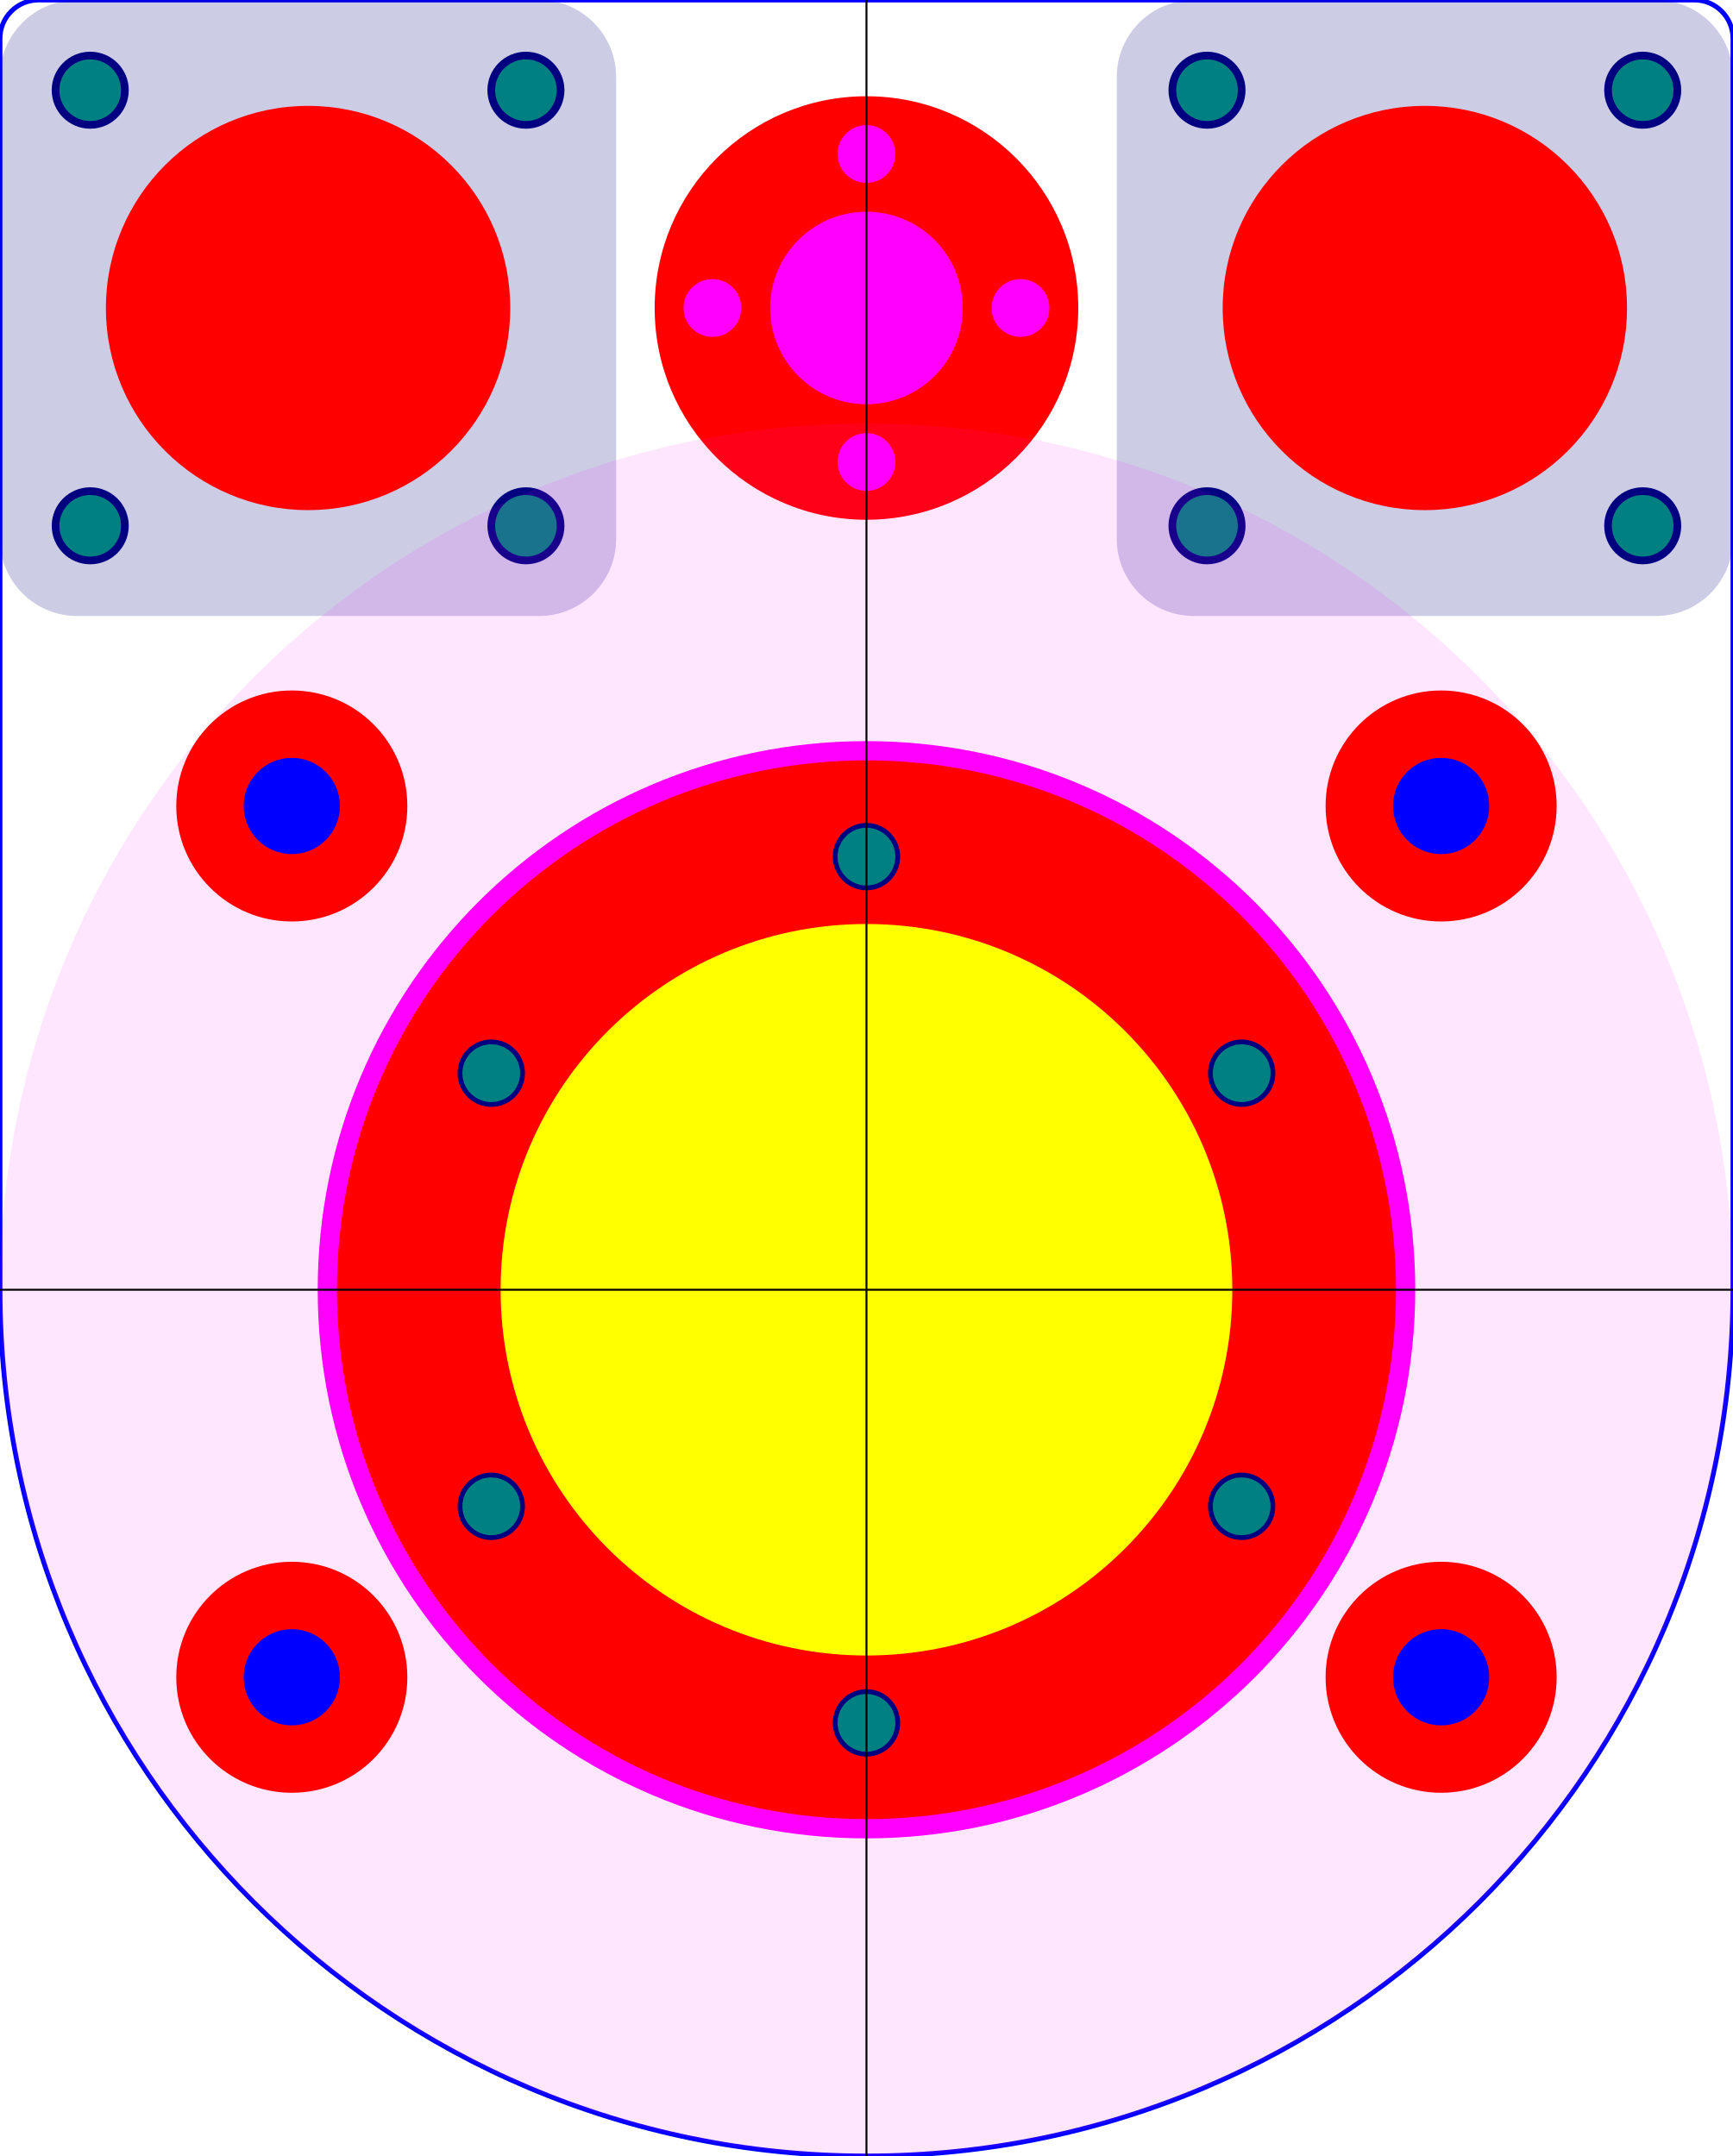
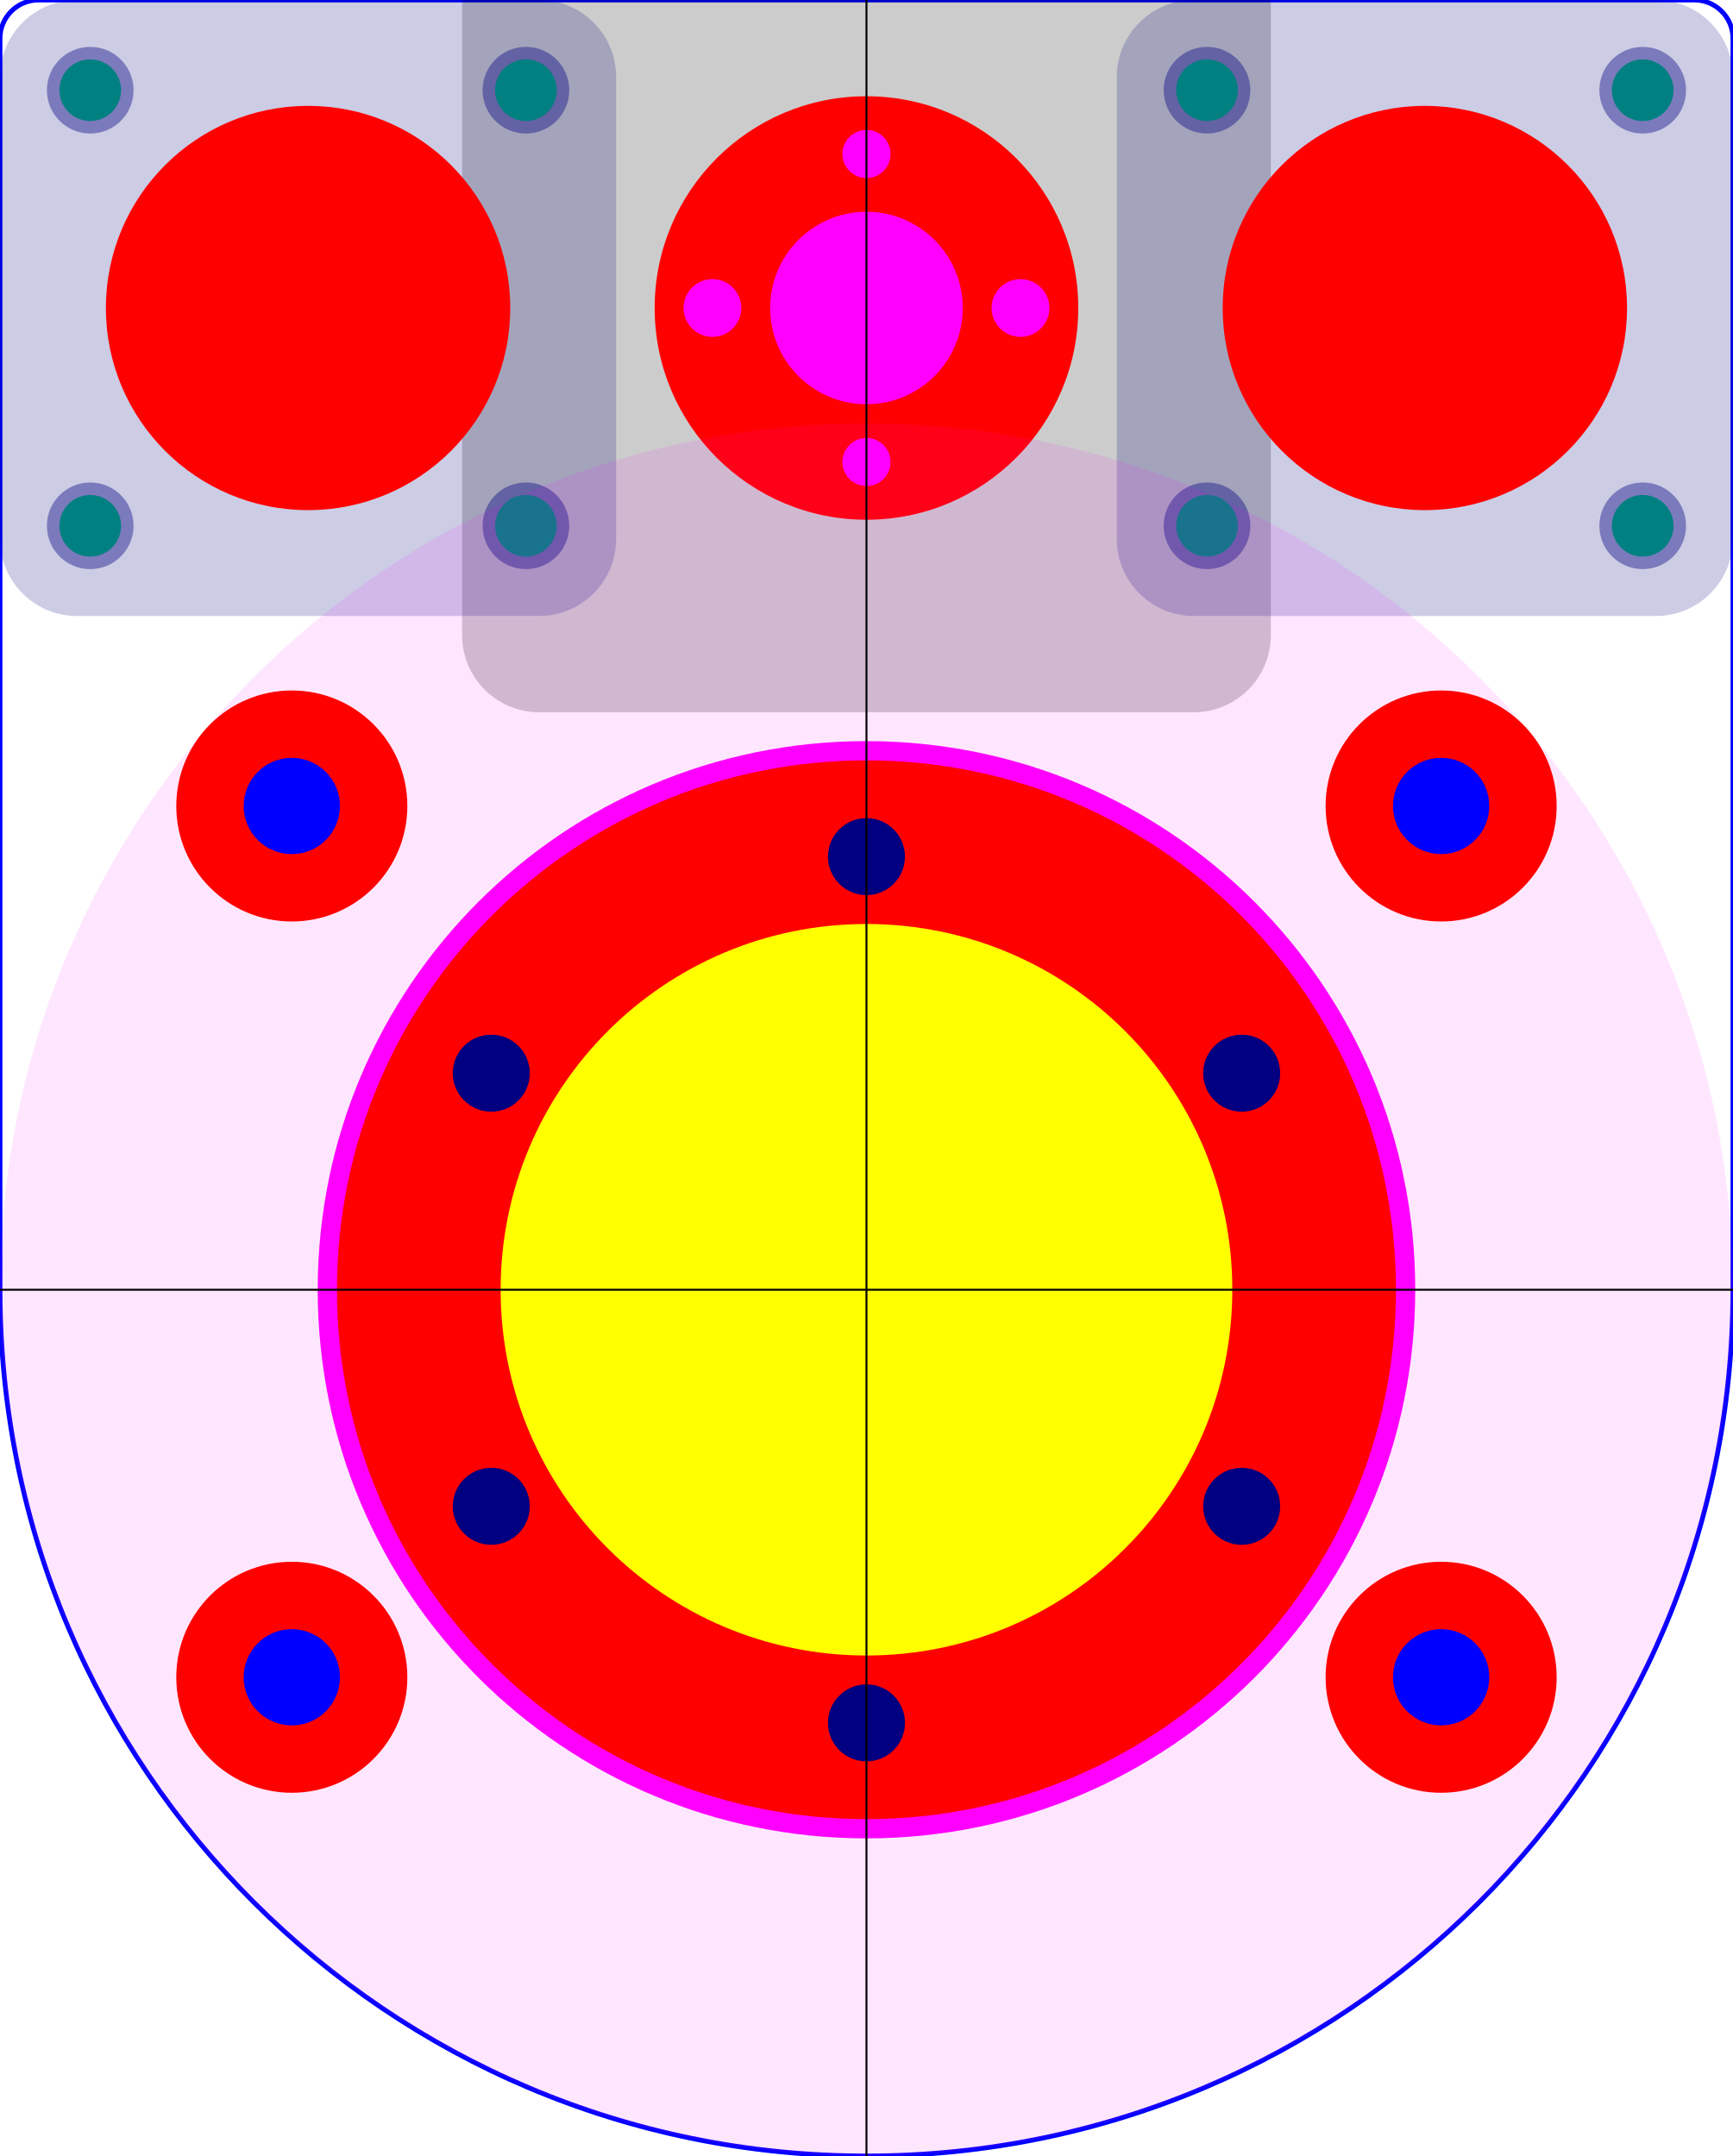
- <svg xmlns="http://www.w3.org/2000/svg" version="1.1" width="90mm" height="112mm" viewBox="0 0 90 112" id="spindle-D55">
+ <svg xmlns="http://www.w3.org/2000/svg" version="1.1" width="90mm" height="112mm" viewBox="0 0 90 112" id="spindle-D55" title="spindle-D55">
  <g id="layer1">
    <path id="contour" d="M 2,0 l 86,0 a 2,2 0 0,1 2,2 l 0,65 a 45,45 0 0,1 -90,0 l 0,-65 a 2,2 0 0,1 2,-2 z" style="fill:none;stroke:#0000ff;stroke-width:0.25" />
    <g id="layer_motor">
-       <rect rx="4" ry="4" width="42" height="42" style="fill:#000000; fill-opacity:0" />
+       <rect width="42.000" height="42.000" x="24.000" y="-5.000" rx="4.000" ry="4.000" style="fill:#000000; fill-opacity:0.2" />
    </g>
    <g id="backlash">
      <circle id="screw_central_hole" cx="45.000" cy="16.000" r="11.000" style="fill:#ff0000;fill-opacity:1" />
      <circle id="backlash_item_hole" cx="45.000" cy="16.000" r="5.000" style="fill:#ff00ff;fill-opacity:1" />
-       <circle id="backlash_item_screw_3.0mm_E" cx="53.000" cy="16.000" r="1.500" style="fill:#ff00ff;fill-opacity:1" />
-       <circle id="backlash_item_screw_3.0mm_S" cx="45.000" cy="24.000" r="1.500" style="fill:#ff00ff;fill-opacity:1" />
-       <circle id="backlash_item_screw_3.0mm_W" cx="37.000" cy="16.000" r="1.500" style="fill:#ff00ff;fill-opacity:1" />
-       <circle id="backlash_item_screw_3.0mm_N" cx="45.000" cy="8.000" r="1.500" style="fill:#ff00ff;fill-opacity:1" />
+       <circle id="backlash_screw_M3_thread_hole_E" cx="45.000" cy="24.000" r="1.250" style="fill:#ff00ff;fill-opacity:1" />
+       <circle id="backlash_screw_M3_thread_hole_W" cx="45.000" cy="8.000" r="1.250" style="fill:#ff00ff;fill-opacity:1" />
+       <circle id="backlash_screw_M3_S" cx="53.000" cy="16.000" r="1.500" style="fill:#ff00ff;fill-opacity:1" />
+       <circle id="backlash_screw_M3_N" cx="37.000" cy="16.000" r="1.500" style="fill:#ff00ff;fill-opacity:1" />
    </g>
    <g id="bearing_1">
      <rect id="bearing_1_base" width="32.000" height="32.000" x="0.000" y="0.000" rx="4.000" ry="4.000" style="fill:#000080;fill-opacity:0.2" />
      <g id="bearing_1_items">
        <circle id="bearing_1_cylinder" cx="16.000" cy="16.000" r="10.500" style="fill:#ff0000;fill-opacity:1" />
-         <circle id="bearing_1_screw_4.5mm_SE" cx="27.314" cy="27.314" r="2.000" style="fill:#000080;fill-opacity:1" />
-         <circle id="bearing_1_screw_4.5mm_SW" cx="4.686" cy="27.314" r="2.000" style="fill:#000080;fill-opacity:1" />
-         <circle id="bearing_1_screw_4.5mm_NW" cx="4.686" cy="4.686" r="2.000" style="fill:#000080;fill-opacity:1" />
-         <circle id="bearing_1_screw_4.5mm_NE" cx="27.314" cy="4.686" r="2.000" style="fill:#000080;fill-opacity:1" />
+         <circle id="bearing_1_screw_hole_4.5mm_SE" cx="27.314" cy="27.314" r="2.250" style="fill:#000080;fill-opacity:0.4" />
+         <circle id="bearing_1_screw_hole_4.5mm_SW" cx="4.686" cy="27.314" r="2.250" style="fill:#000080;fill-opacity:0.4" />
+         <circle id="bearing_1_screw_hole_4.5mm_NW" cx="4.686" cy="4.686" r="2.250" style="fill:#000080;fill-opacity:0.4" />
+         <circle id="bearing_1_screw_hole_4.5mm_NE" cx="27.314" cy="4.686" r="2.250" style="fill:#000080;fill-opacity:0.4" />
+         <circle id="bearing_1_screw_4.0mm_SE" cx="27.314" cy="27.314" r="2.000" style="fill:#000080;fill-opacity:0" />
+         <circle id="bearing_1_screw_4.0mm_SW" cx="4.686" cy="27.314" r="2.000" style="fill:#000080;fill-opacity:0" />
+         <circle id="bearing_1_screw_4.0mm_NW" cx="4.686" cy="4.686" r="2.000" style="fill:#000080;fill-opacity:0" />
+         <circle id="bearing_1_screw_4.0mm_NE" cx="27.314" cy="4.686" r="2.000" style="fill:#000080;fill-opacity:0" />
        <circle id="bearing_1_screw_gew_3.2mm_SE" cx="27.314" cy="27.314" r="1.600" style="fill:#008080;fill-opacity:1" />
        <circle id="bearing_1_screw_gew_3.2mm_SW" cx="4.686" cy="27.314" r="1.600" style="fill:#008080;fill-opacity:1" />
        <circle id="bearing_1_screw_gew_3.2mm_NW" cx="4.686" cy="4.686" r="1.600" style="fill:#008080;fill-opacity:1" />
        <circle id="bearing_1_screw_gew_3.2mm_NE" cx="27.314" cy="4.686" r="1.600" style="fill:#008080;fill-opacity:1" />
      </g>
    </g>
    <g id="bearing_2">
      <rect id="bearing_2_base" width="32.000" height="32.000" x="58.000" y="0.000" rx="4.000" ry="4.000" style="fill:#000080;fill-opacity:0.2" />
      <g id="bearing_2_items">
        <circle id="bearing_2_cylinder" cx="74.000" cy="16.000" r="10.500" style="fill:#ff0000;fill-opacity:1" />
-         <circle id="bearing_2_screw_4.5mm_SE" cx="85.314" cy="27.314" r="2.000" style="fill:#000080;fill-opacity:1" />
-         <circle id="bearing_2_screw_4.5mm_SW" cx="62.686" cy="27.314" r="2.000" style="fill:#000080;fill-opacity:1" />
-         <circle id="bearing_2_screw_4.5mm_NW" cx="62.686" cy="4.686" r="2.000" style="fill:#000080;fill-opacity:1" />
-         <circle id="bearing_2_screw_4.5mm_NE" cx="85.314" cy="4.686" r="2.000" style="fill:#000080;fill-opacity:1" />
+         <circle id="bearing_2_screw_hole_4.5mm_SE" cx="85.314" cy="27.314" r="2.250" style="fill:#000080;fill-opacity:0.4" />
+         <circle id="bearing_2_screw_hole_4.5mm_SW" cx="62.686" cy="27.314" r="2.250" style="fill:#000080;fill-opacity:0.4" />
+         <circle id="bearing_2_screw_hole_4.5mm_NW" cx="62.686" cy="4.686" r="2.250" style="fill:#000080;fill-opacity:0.4" />
+         <circle id="bearing_2_screw_hole_4.5mm_NE" cx="85.314" cy="4.686" r="2.250" style="fill:#000080;fill-opacity:0.4" />
+         <circle id="bearing_2_screw_4.0mm_SE" cx="85.314" cy="27.314" r="2.000" style="fill:#000080;fill-opacity:0" />
+         <circle id="bearing_2_screw_4.0mm_SW" cx="62.686" cy="27.314" r="2.000" style="fill:#000080;fill-opacity:0" />
+         <circle id="bearing_2_screw_4.0mm_NW" cx="62.686" cy="4.686" r="2.000" style="fill:#000080;fill-opacity:0" />
+         <circle id="bearing_2_screw_4.0mm_NE" cx="85.314" cy="4.686" r="2.000" style="fill:#000080;fill-opacity:0" />
        <circle id="bearing_2_screw_gew_3.2mm_SE" cx="85.314" cy="27.314" r="1.600" style="fill:#008080;fill-opacity:1" />
        <circle id="bearing_2_screw_gew_3.2mm_SW" cx="62.686" cy="27.314" r="1.600" style="fill:#008080;fill-opacity:1" />
        <circle id="bearing_2_screw_gew_3.2mm_NW" cx="62.686" cy="4.686" r="1.600" style="fill:#008080;fill-opacity:1" />
        <circle id="bearing_2_screw_gew_3.2mm_NE" cx="85.314" cy="4.686" r="1.600" style="fill:#008080;fill-opacity:1" />
      </g>
    </g>
    <g id="spindle">
      <circle id="large_circle_indicator" cx="45.000" cy="67.000" r="45.000" style="fill:#ff00ff;fill-opacity:0.1" />
      <circle id="spindle-hole2" cx="45.000" cy="67.000" r="28.500" style="fill:#ff00ff;fill-opacity:1" />
      <circle id="spindle-hole" cx="45.000" cy="67.000" r="27.500" style="fill:#ff0000;fill-opacity:1" />
      <circle id="spindle-small-base" cx="45.000" cy="67.000" r="19.000" style="fill:#ffff00;fill-opacity:1" />
-       <circle id="spindle_screw_3.5mm_NN" cx="45.000" cy="44.500" r="1.750" style="fill:#000080;fill-opacity:1" />
-       <circle id="spindle_screw_3.5mm_1" cx="64.486" cy="55.750" r="1.750" style="fill:#000080;fill-opacity:1" />
-       <circle id="spindle_screw_3.5mm_2" cx="64.486" cy="78.250" r="1.750" style="fill:#000080;fill-opacity:1" />
-       <circle id="spindle_screw_3.5mm_SS" cx="45.000" cy="89.500" r="1.750" style="fill:#000080;fill-opacity:1" />
-       <circle id="spindle_screw_3.5mm_3" cx="25.514" cy="78.250" r="1.750" style="fill:#000080;fill-opacity:1" />
-       <circle id="spindle_screw_3.5mm_4" cx="25.514" cy="55.750" r="1.750" style="fill:#000080;fill-opacity:1" />
-       <circle id="spindle_screw_gew_3.0mm_NN" cx="45.000" cy="44.500" r="1.500" style="fill:#008080;fill-opacity:1" />
-       <circle id="spindle_screw_gew_3.0mm_1" cx="64.486" cy="55.750" r="1.500" style="fill:#008080;fill-opacity:1" />
-       <circle id="spindle_screw_gew_3.0mm_2" cx="64.486" cy="78.250" r="1.500" style="fill:#008080;fill-opacity:1" />
-       <circle id="spindle_screw_gew_3.0mm_SS" cx="45.000" cy="89.500" r="1.500" style="fill:#008080;fill-opacity:1" />
-       <circle id="spindle_screw_gew_3.0mm_3" cx="25.514" cy="78.250" r="1.500" style="fill:#008080;fill-opacity:1" />
-       <circle id="spindle_screw_gew_3.0mm_4" cx="25.514" cy="55.750" r="1.500" style="fill:#008080;fill-opacity:1" />
+       <circle id="spindle_screw_M4.5_NN" cx="45.000" cy="89.500" r="2.000" style="fill:#000080;fill-opacity:1" />
+       <circle id="spindle_screw_M4_1" cx="25.514" cy="78.250" r="2.000" style="fill:#000080;fill-opacity:1" />
+       <circle id="spindle_screw_M4_2" cx="25.514" cy="55.750" r="2.000" style="fill:#000080;fill-opacity:1" />
+       <circle id="spindle_screw_M4_SS" cx="45.000" cy="44.500" r="2.000" style="fill:#000080;fill-opacity:1" />
+       <circle id="spindle_screw_M4_3" cx="64.486" cy="55.750" r="2.000" style="fill:#000080;fill-opacity:1" />
+       <circle id="spindle_screw_M4_4" cx="64.486" cy="78.250" r="2.000" style="fill:#000080;fill-opacity:1" />
    </g>
    <g id="spacers">
      <circle id="spacer_pocket_SW" cx="74.845" cy="87.131" r="6.000" style="fill:#ff0000;fill-opacity:1" />
      <circle id="spacer_pocket_NW" cx="74.845" cy="41.869" r="6.000" style="fill:#ff0000;fill-opacity:1" />
      <circle id="spacer_pocket_NE" cx="15.155" cy="41.869" r="6.000" style="fill:#ff0000;fill-opacity:1" />
      <circle id="spacer_pocket_SE" cx="15.155" cy="87.131" r="6.000" style="fill:#ff0000;fill-opacity:1" />
-       <circle id="spacer_screw_5.0mm_SW" cx="74.845" cy="87.131" r="2.500" style="fill:#0000ff;fill-opacity:1" />
-       <circle id="spacer_screw_5.0mm_NW" cx="74.845" cy="41.869" r="2.500" style="fill:#0000ff;fill-opacity:1" />
-       <circle id="spacer_screw_5.0mm_NE" cx="15.155" cy="41.869" r="2.500" style="fill:#0000ff;fill-opacity:1" />
-       <circle id="spacer_screw_5.0mm_SE" cx="15.155" cy="87.131" r="2.500" style="fill:#0000ff;fill-opacity:1" />
+       <circle id="spacer_screw_M5_SW" cx="74.845" cy="87.131" r="2.500" style="fill:#0000ff;fill-opacity:1" />
+       <circle id="spacer_screw_M5_NW" cx="74.845" cy="41.869" r="2.500" style="fill:#0000ff;fill-opacity:1" />
+       <circle id="spacer_screw_M5_NE" cx="15.155" cy="41.869" r="2.500" style="fill:#0000ff;fill-opacity:1" />
+       <circle id="spacer_screw_M5_SE" cx="15.155" cy="87.131" r="2.500" style="fill:#0000ff;fill-opacity:1" />
    </g>
    <g id="lines_ref">
      <path id="horizontal_line" d="M 0,67 L 90,67" style="fill:none;stroke:#000000;stroke-width:0.1" />
      <path id="vertical_line" d="M 45,0 L 45,112" style="fill:none;stroke:#000000;stroke-width:0.1" />
    </g>
  </g>
</svg>
